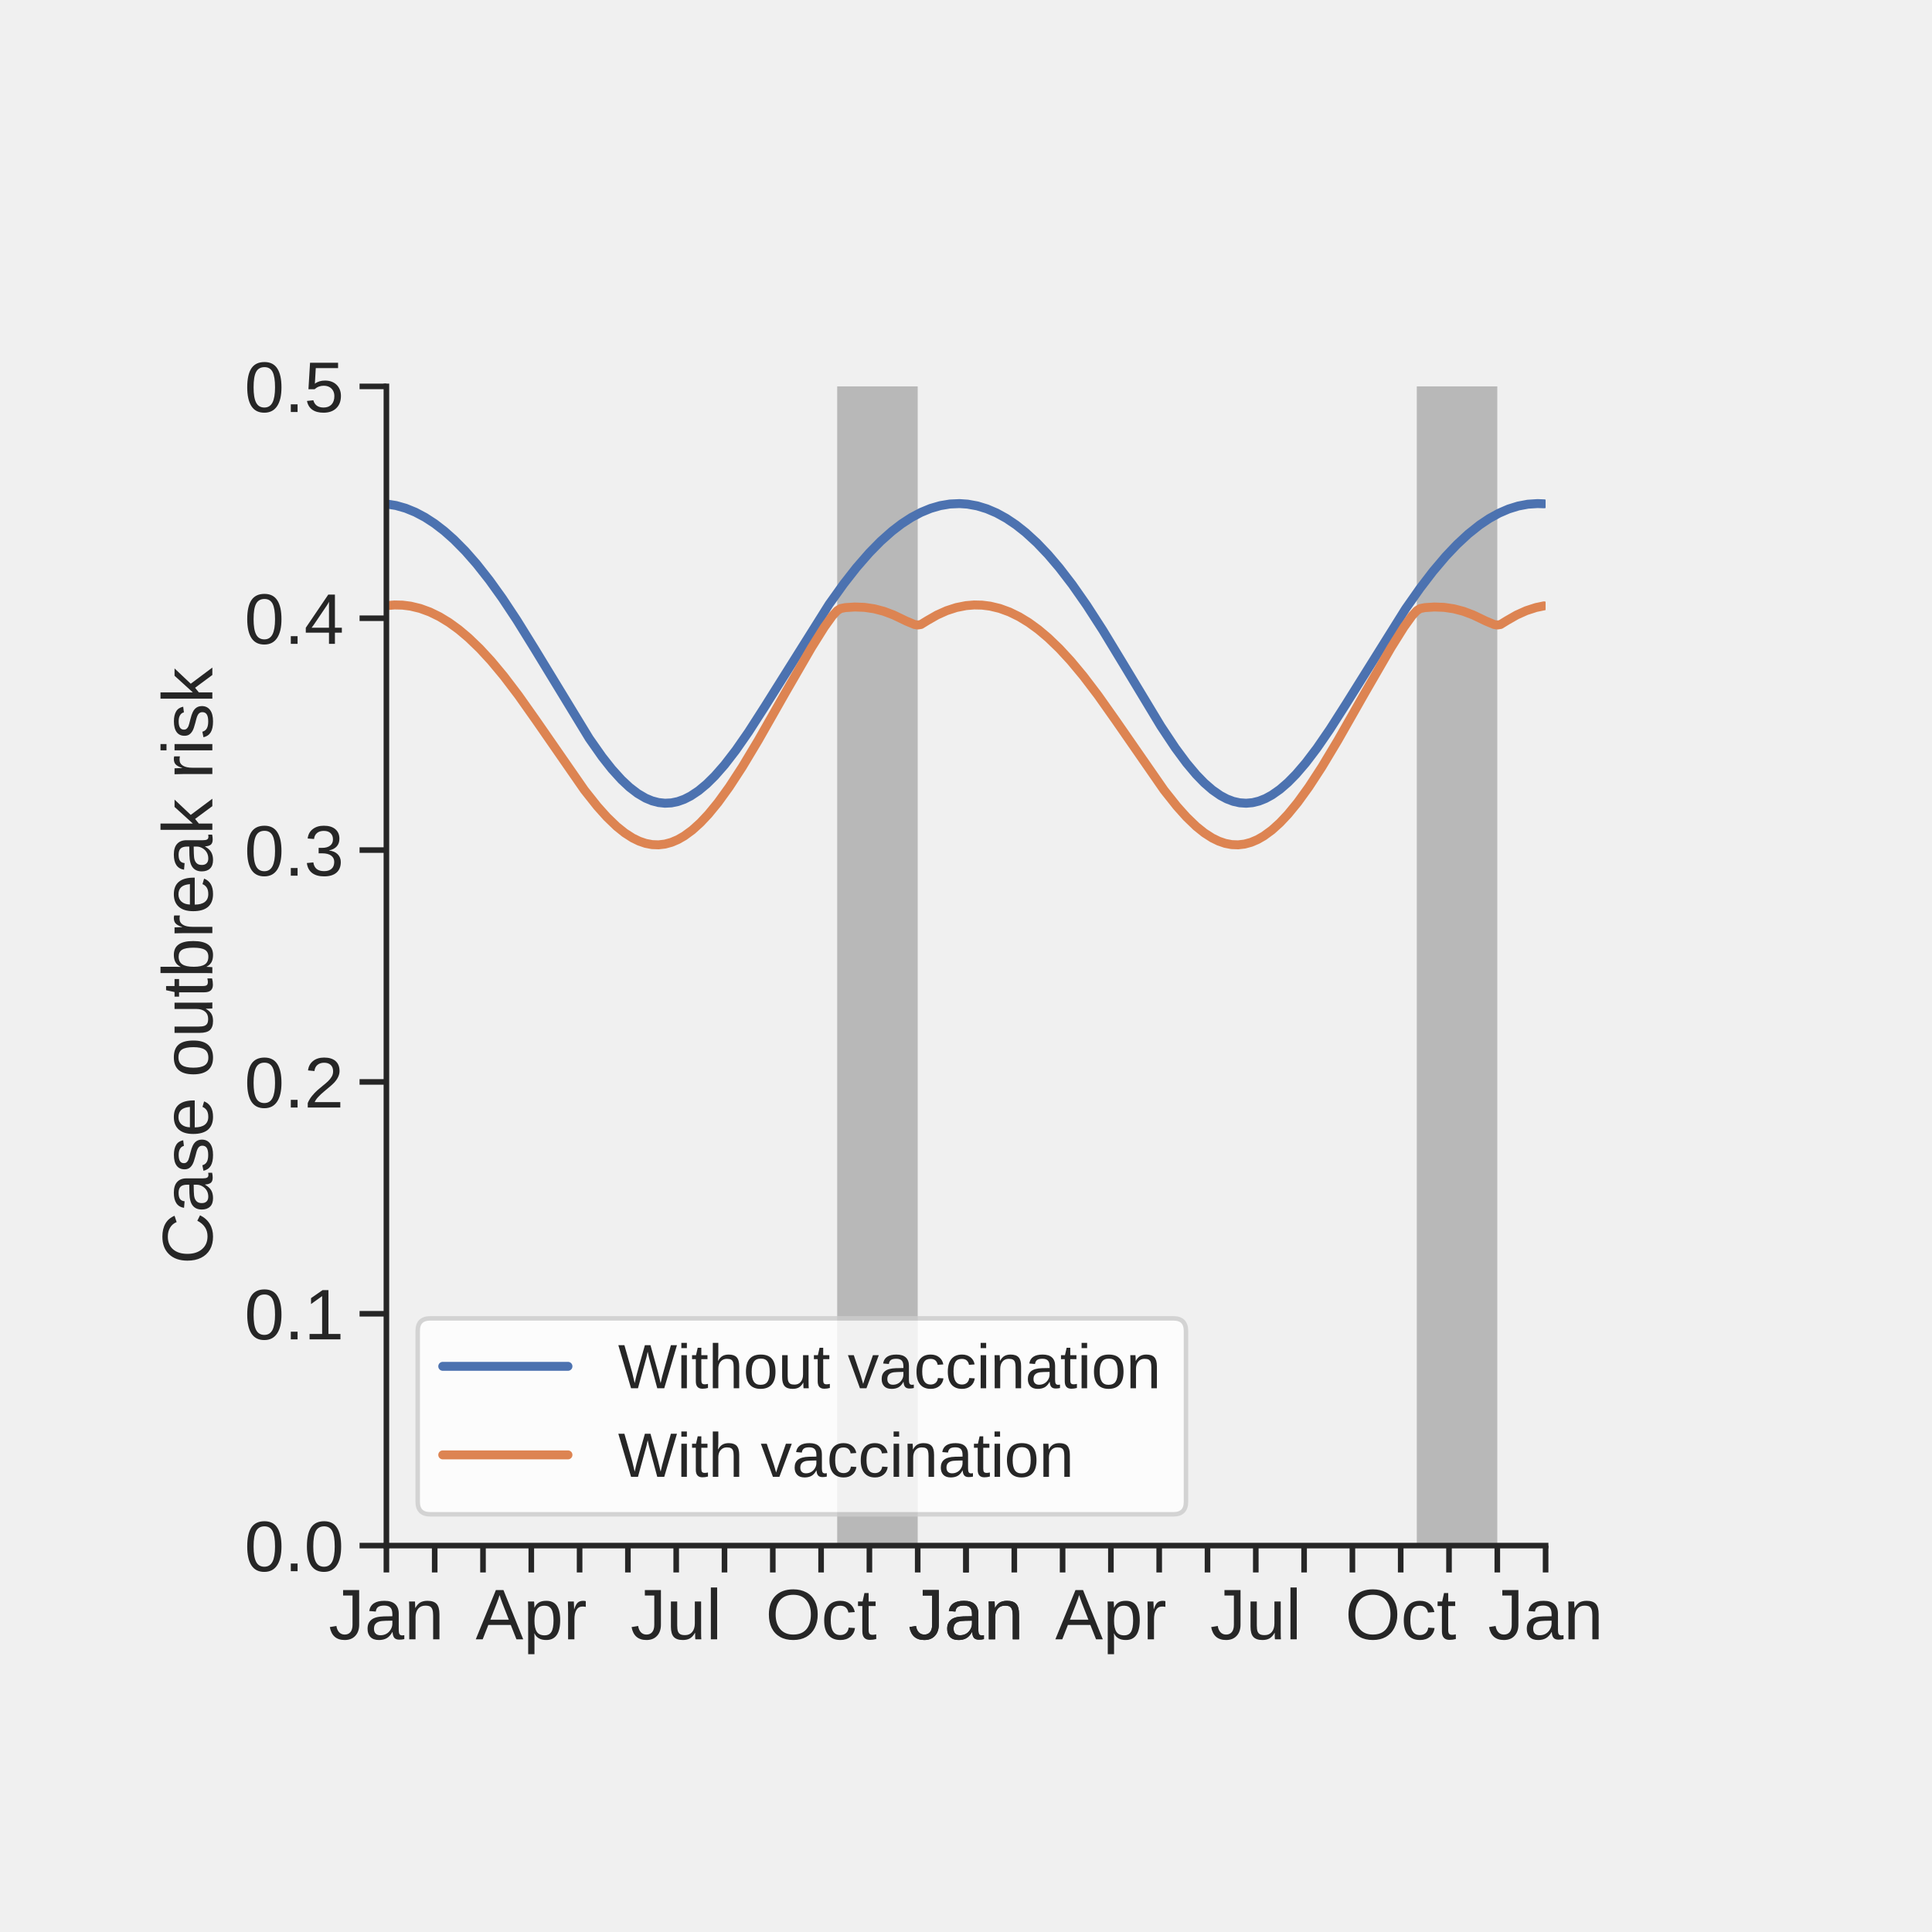
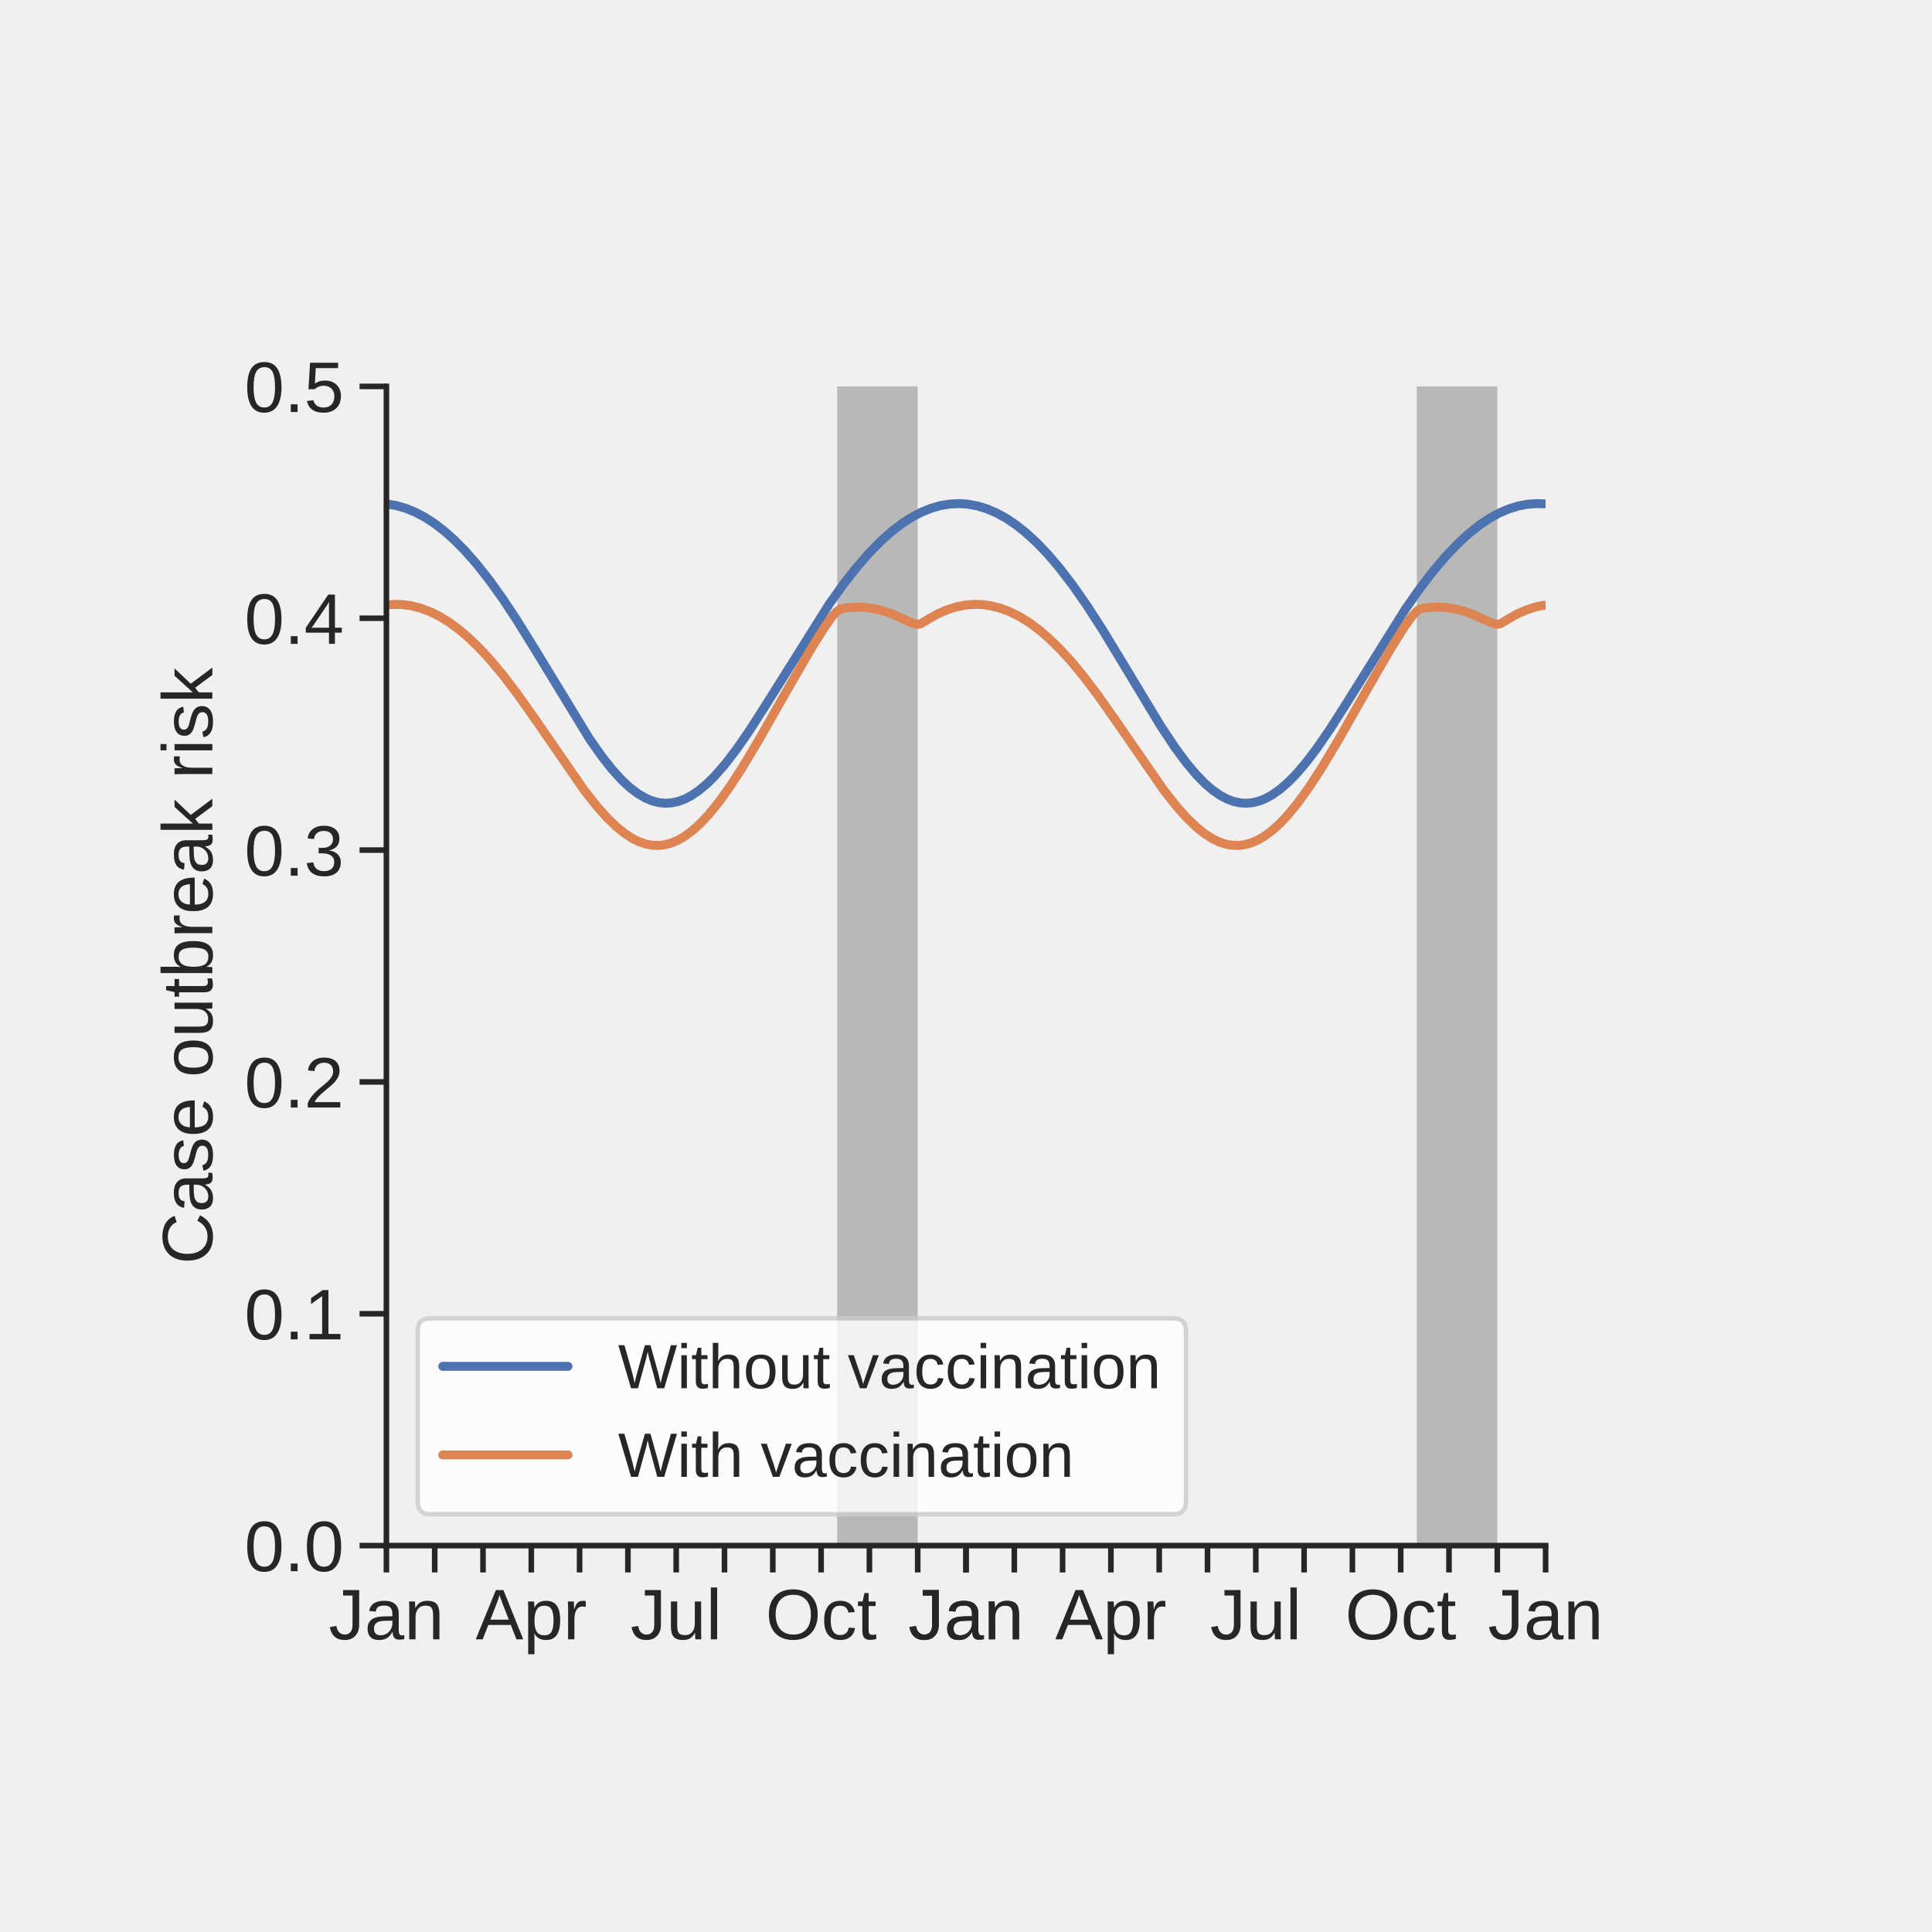
<svg xmlns="http://www.w3.org/2000/svg" xmlns:xlink="http://www.w3.org/1999/xlink" width="432pt" height="432pt" viewBox="0 0 432 432" version="1.1">
  <defs>
    <style type="text/css">*{stroke-linejoin: round; stroke-linecap: butt}</style>
  </defs>
  <g id="figure_1">
    <g id="patch_1">
      <path d="M 0 432  L 432 432  L 432 0  L 0 0  L 0 432  z " style="fill: none" />
    </g>
    <g id="axes_1">
      <g id="patch_2">
        <path d="M 86.4 345.6  L 345.6 345.6  L 345.6 86.4  L 86.4 86.4  L 86.4 345.6  z " style="fill: none" />
      </g>
      <g id="matplotlib.axis_1">
        <g id="xtick_1">
          <g id="line2d_1">
            <defs>
-               <path id="m17cc0b61b6" d="M 0 0  L 0 6  " style="stroke: #262626; stroke-width: 1.25" />
+               <path id="m203dcc2178" d="M 0 0  L 0 6  " style="stroke: #262626; stroke-width: 1.25" />
            </defs>
            <g>
-               <use xlink:href="#m17cc0b61b6" x="86.4" y="345.6" style="fill: #262626; stroke: #262626; stroke-width: 1.25" />
+               <use xlink:href="#m203dcc2178" x="86.4" y="345.6" style="fill: #262626; stroke: #262626; stroke-width: 1.25" />
            </g>
          </g>
          <g id="text_1">
            <text style="fill: #262626; font: 16px 'Arial', 'DejaVu Sans', 'Liberation Sans', 'Bitstream Vera Sans', sans-serif; text-anchor: middle" x="86.4" y="366.553" transform="rotate(-0 86.4 366.5525)">Jan</text>
          </g>
        </g>
        <g id="xtick_2">
          <g id="line2d_2">
            <g>
-               <use xlink:href="#m17cc0b61b6" x="97.2" y="345.6" style="fill: #262626; stroke: #262626; stroke-width: 1.25" />
+               <use xlink:href="#m203dcc2178" x="97.2" y="345.6" style="fill: #262626; stroke: #262626; stroke-width: 1.25" />
            </g>
          </g>
        </g>
        <g id="xtick_3">
          <g id="line2d_3">
            <g>
-               <use xlink:href="#m17cc0b61b6" x="108" y="345.6" style="fill: #262626; stroke: #262626; stroke-width: 1.25" />
+               <use xlink:href="#m203dcc2178" x="108" y="345.6" style="fill: #262626; stroke: #262626; stroke-width: 1.25" />
            </g>
          </g>
        </g>
        <g id="xtick_4">
          <g id="line2d_4">
            <g>
-               <use xlink:href="#m17cc0b61b6" x="118.8" y="345.6" style="fill: #262626; stroke: #262626; stroke-width: 1.25" />
+               <use xlink:href="#m203dcc2178" x="118.8" y="345.6" style="fill: #262626; stroke: #262626; stroke-width: 1.25" />
            </g>
          </g>
          <g id="text_2">
            <text style="fill: #262626; font: 16px 'Arial', 'DejaVu Sans', 'Liberation Sans', 'Bitstream Vera Sans', sans-serif; text-anchor: middle" x="118.8" y="366.553" transform="rotate(-0 118.8 366.5525)">Apr</text>
          </g>
        </g>
        <g id="xtick_5">
          <g id="line2d_5">
            <g>
-               <use xlink:href="#m17cc0b61b6" x="129.6" y="345.6" style="fill: #262626; stroke: #262626; stroke-width: 1.25" />
+               <use xlink:href="#m203dcc2178" x="129.6" y="345.6" style="fill: #262626; stroke: #262626; stroke-width: 1.25" />
            </g>
          </g>
        </g>
        <g id="xtick_6">
          <g id="line2d_6">
            <g>
-               <use xlink:href="#m17cc0b61b6" x="140.4" y="345.6" style="fill: #262626; stroke: #262626; stroke-width: 1.25" />
+               <use xlink:href="#m203dcc2178" x="140.4" y="345.6" style="fill: #262626; stroke: #262626; stroke-width: 1.25" />
            </g>
          </g>
        </g>
        <g id="xtick_7">
          <g id="line2d_7">
            <g>
-               <use xlink:href="#m17cc0b61b6" x="151.2" y="345.6" style="fill: #262626; stroke: #262626; stroke-width: 1.25" />
+               <use xlink:href="#m203dcc2178" x="151.2" y="345.6" style="fill: #262626; stroke: #262626; stroke-width: 1.25" />
            </g>
          </g>
          <g id="text_3">
            <text style="fill: #262626; font: 16px 'Arial', 'DejaVu Sans', 'Liberation Sans', 'Bitstream Vera Sans', sans-serif; text-anchor: middle" x="151.2" y="366.553" transform="rotate(-0 151.2 366.5525)">Jul</text>
          </g>
        </g>
        <g id="xtick_8">
          <g id="line2d_8">
            <g>
-               <use xlink:href="#m17cc0b61b6" x="162" y="345.6" style="fill: #262626; stroke: #262626; stroke-width: 1.25" />
+               <use xlink:href="#m203dcc2178" x="162" y="345.6" style="fill: #262626; stroke: #262626; stroke-width: 1.25" />
            </g>
          </g>
        </g>
        <g id="xtick_9">
          <g id="line2d_9">
            <g>
-               <use xlink:href="#m17cc0b61b6" x="172.8" y="345.6" style="fill: #262626; stroke: #262626; stroke-width: 1.25" />
+               <use xlink:href="#m203dcc2178" x="172.8" y="345.6" style="fill: #262626; stroke: #262626; stroke-width: 1.25" />
            </g>
          </g>
        </g>
        <g id="xtick_10">
          <g id="line2d_10">
            <g>
-               <use xlink:href="#m17cc0b61b6" x="183.6" y="345.6" style="fill: #262626; stroke: #262626; stroke-width: 1.25" />
+               <use xlink:href="#m203dcc2178" x="183.6" y="345.6" style="fill: #262626; stroke: #262626; stroke-width: 1.25" />
            </g>
          </g>
          <g id="text_4">
            <text style="fill: #262626; font: 16px 'Arial', 'DejaVu Sans', 'Liberation Sans', 'Bitstream Vera Sans', sans-serif; text-anchor: middle" x="183.6" y="366.553" transform="rotate(-0 183.6 366.5525)">Oct</text>
          </g>
        </g>
        <g id="xtick_11">
          <g id="line2d_11">
            <g>
-               <use xlink:href="#m17cc0b61b6" x="194.4" y="345.6" style="fill: #262626; stroke: #262626; stroke-width: 1.25" />
+               <use xlink:href="#m203dcc2178" x="194.4" y="345.6" style="fill: #262626; stroke: #262626; stroke-width: 1.25" />
            </g>
          </g>
        </g>
        <g id="xtick_12">
          <g id="line2d_12">
            <g>
-               <use xlink:href="#m17cc0b61b6" x="205.2" y="345.6" style="fill: #262626; stroke: #262626; stroke-width: 1.25" />
+               <use xlink:href="#m203dcc2178" x="205.2" y="345.6" style="fill: #262626; stroke: #262626; stroke-width: 1.25" />
            </g>
          </g>
        </g>
        <g id="xtick_13">
          <g id="line2d_13">
            <g>
-               <use xlink:href="#m17cc0b61b6" x="216" y="345.6" style="fill: #262626; stroke: #262626; stroke-width: 1.25" />
+               <use xlink:href="#m203dcc2178" x="216" y="345.6" style="fill: #262626; stroke: #262626; stroke-width: 1.25" />
            </g>
          </g>
          <g id="text_5">
            <text style="fill: #262626; font: 16px 'Arial', 'DejaVu Sans', 'Liberation Sans', 'Bitstream Vera Sans', sans-serif; text-anchor: middle" x="216" y="366.553" transform="rotate(-0 216 366.5525)">Jan</text>
          </g>
        </g>
        <g id="xtick_14">
          <g id="line2d_14">
            <g>
-               <use xlink:href="#m17cc0b61b6" x="216" y="345.6" style="fill: #262626; stroke: #262626; stroke-width: 1.25" />
+               <use xlink:href="#m203dcc2178" x="216" y="345.6" style="fill: #262626; stroke: #262626; stroke-width: 1.25" />
            </g>
          </g>
          <g id="text_6">
            <text style="fill: #262626; font: 16px 'Arial', 'DejaVu Sans', 'Liberation Sans', 'Bitstream Vera Sans', sans-serif; text-anchor: middle" x="216" y="366.553" transform="rotate(-0 216 366.5525)">Jan</text>
          </g>
        </g>
        <g id="xtick_15">
          <g id="line2d_15">
            <g>
-               <use xlink:href="#m17cc0b61b6" x="226.8" y="345.6" style="fill: #262626; stroke: #262626; stroke-width: 1.25" />
+               <use xlink:href="#m203dcc2178" x="226.8" y="345.6" style="fill: #262626; stroke: #262626; stroke-width: 1.25" />
            </g>
          </g>
        </g>
        <g id="xtick_16">
          <g id="line2d_16">
            <g>
-               <use xlink:href="#m17cc0b61b6" x="237.6" y="345.6" style="fill: #262626; stroke: #262626; stroke-width: 1.25" />
+               <use xlink:href="#m203dcc2178" x="237.6" y="345.6" style="fill: #262626; stroke: #262626; stroke-width: 1.25" />
            </g>
          </g>
        </g>
        <g id="xtick_17">
          <g id="line2d_17">
            <g>
-               <use xlink:href="#m17cc0b61b6" x="248.4" y="345.6" style="fill: #262626; stroke: #262626; stroke-width: 1.25" />
+               <use xlink:href="#m203dcc2178" x="248.4" y="345.6" style="fill: #262626; stroke: #262626; stroke-width: 1.25" />
            </g>
          </g>
          <g id="text_7">
            <text style="fill: #262626; font: 16px 'Arial', 'DejaVu Sans', 'Liberation Sans', 'Bitstream Vera Sans', sans-serif; text-anchor: middle" x="248.4" y="366.553" transform="rotate(-0 248.4 366.5525)">Apr</text>
          </g>
        </g>
        <g id="xtick_18">
          <g id="line2d_18">
            <g>
-               <use xlink:href="#m17cc0b61b6" x="259.2" y="345.6" style="fill: #262626; stroke: #262626; stroke-width: 1.25" />
+               <use xlink:href="#m203dcc2178" x="259.2" y="345.6" style="fill: #262626; stroke: #262626; stroke-width: 1.25" />
            </g>
          </g>
        </g>
        <g id="xtick_19">
          <g id="line2d_19">
            <g>
-               <use xlink:href="#m17cc0b61b6" x="270" y="345.6" style="fill: #262626; stroke: #262626; stroke-width: 1.25" />
+               <use xlink:href="#m203dcc2178" x="270" y="345.6" style="fill: #262626; stroke: #262626; stroke-width: 1.25" />
            </g>
          </g>
        </g>
        <g id="xtick_20">
          <g id="line2d_20">
            <g>
-               <use xlink:href="#m17cc0b61b6" x="280.8" y="345.6" style="fill: #262626; stroke: #262626; stroke-width: 1.25" />
+               <use xlink:href="#m203dcc2178" x="280.8" y="345.6" style="fill: #262626; stroke: #262626; stroke-width: 1.25" />
            </g>
          </g>
          <g id="text_8">
            <text style="fill: #262626; font: 16px 'Arial', 'DejaVu Sans', 'Liberation Sans', 'Bitstream Vera Sans', sans-serif; text-anchor: middle" x="280.8" y="366.553" transform="rotate(-0 280.8 366.5525)">Jul</text>
          </g>
        </g>
        <g id="xtick_21">
          <g id="line2d_21">
            <g>
-               <use xlink:href="#m17cc0b61b6" x="291.6" y="345.6" style="fill: #262626; stroke: #262626; stroke-width: 1.25" />
+               <use xlink:href="#m203dcc2178" x="291.6" y="345.6" style="fill: #262626; stroke: #262626; stroke-width: 1.25" />
            </g>
          </g>
        </g>
        <g id="xtick_22">
          <g id="line2d_22">
            <g>
-               <use xlink:href="#m17cc0b61b6" x="302.4" y="345.6" style="fill: #262626; stroke: #262626; stroke-width: 1.25" />
+               <use xlink:href="#m203dcc2178" x="302.4" y="345.6" style="fill: #262626; stroke: #262626; stroke-width: 1.25" />
            </g>
          </g>
        </g>
        <g id="xtick_23">
          <g id="line2d_23">
            <g>
-               <use xlink:href="#m17cc0b61b6" x="313.2" y="345.6" style="fill: #262626; stroke: #262626; stroke-width: 1.25" />
+               <use xlink:href="#m203dcc2178" x="313.2" y="345.6" style="fill: #262626; stroke: #262626; stroke-width: 1.25" />
            </g>
          </g>
          <g id="text_9">
            <text style="fill: #262626; font: 16px 'Arial', 'DejaVu Sans', 'Liberation Sans', 'Bitstream Vera Sans', sans-serif; text-anchor: middle" x="313.2" y="366.553" transform="rotate(-0 313.2 366.5525)">Oct</text>
          </g>
        </g>
        <g id="xtick_24">
          <g id="line2d_24">
            <g>
-               <use xlink:href="#m17cc0b61b6" x="324" y="345.6" style="fill: #262626; stroke: #262626; stroke-width: 1.25" />
+               <use xlink:href="#m203dcc2178" x="324" y="345.6" style="fill: #262626; stroke: #262626; stroke-width: 1.25" />
            </g>
          </g>
        </g>
        <g id="xtick_25">
          <g id="line2d_25">
            <g>
-               <use xlink:href="#m17cc0b61b6" x="334.8" y="345.6" style="fill: #262626; stroke: #262626; stroke-width: 1.25" />
+               <use xlink:href="#m203dcc2178" x="334.8" y="345.6" style="fill: #262626; stroke: #262626; stroke-width: 1.25" />
            </g>
          </g>
        </g>
        <g id="xtick_26">
          <g id="line2d_26">
            <g>
-               <use xlink:href="#m17cc0b61b6" x="345.6" y="345.6" style="fill: #262626; stroke: #262626; stroke-width: 1.25" />
+               <use xlink:href="#m203dcc2178" x="345.6" y="345.6" style="fill: #262626; stroke: #262626; stroke-width: 1.25" />
            </g>
          </g>
          <g id="text_10">
            <text style="fill: #262626; font: 16px 'Arial', 'DejaVu Sans', 'Liberation Sans', 'Bitstream Vera Sans', sans-serif; text-anchor: middle" x="345.6" y="366.553" transform="rotate(-0 345.6 366.5525)">Jan</text>
          </g>
        </g>
        <g id="text_11">
          <text style="fill: #262626; font: 16px 'Arial', 'DejaVu Sans', 'Liberation Sans', 'Bitstream Vera Sans', sans-serif; text-anchor: middle" x="216" y="385.185" transform="rotate(-0 216 385.185)"> </text>
        </g>
      </g>
      <g id="matplotlib.axis_2">
        <g id="ytick_1">
          <g id="line2d_27">
            <defs>
-               <path id="mb13262157a" d="M 0 0  L -6 0  " style="stroke: #262626; stroke-width: 1.25" />
+               <path id="m8d4b8c9076" d="M 0 0  L -6 0  " style="stroke: #262626; stroke-width: 1.25" />
            </defs>
            <g>
-               <use xlink:href="#mb13262157a" x="86.4" y="345.6" style="fill: #262626; stroke: #262626; stroke-width: 1.25" />
+               <use xlink:href="#m8d4b8c9076" x="86.4" y="345.6" style="fill: #262626; stroke: #262626; stroke-width: 1.25" />
            </g>
          </g>
          <g id="text_12">
            <text style="fill: #262626; font: 16px 'Arial', 'DejaVu Sans', 'Liberation Sans', 'Bitstream Vera Sans', sans-serif; text-anchor: end" x="76.9" y="351.326" transform="rotate(-0 76.9 351.3263)">0.0</text>
          </g>
        </g>
        <g id="ytick_2">
          <g id="line2d_28">
            <g>
-               <use xlink:href="#mb13262157a" x="86.4" y="293.76" style="fill: #262626; stroke: #262626; stroke-width: 1.25" />
+               <use xlink:href="#m8d4b8c9076" x="86.4" y="293.76" style="fill: #262626; stroke: #262626; stroke-width: 1.25" />
            </g>
          </g>
          <g id="text_13">
            <text style="fill: #262626; font: 16px 'Arial', 'DejaVu Sans', 'Liberation Sans', 'Bitstream Vera Sans', sans-serif; text-anchor: end" x="76.9" y="299.486" transform="rotate(-0 76.9 299.4862)">0.1</text>
          </g>
        </g>
        <g id="ytick_3">
          <g id="line2d_29">
            <g>
-               <use xlink:href="#mb13262157a" x="86.4" y="241.92" style="fill: #262626; stroke: #262626; stroke-width: 1.25" />
+               <use xlink:href="#m8d4b8c9076" x="86.4" y="241.92" style="fill: #262626; stroke: #262626; stroke-width: 1.25" />
            </g>
          </g>
          <g id="text_14">
            <text style="fill: #262626; font: 16px 'Arial', 'DejaVu Sans', 'Liberation Sans', 'Bitstream Vera Sans', sans-serif; text-anchor: end" x="76.9" y="247.646" transform="rotate(-0 76.9 247.6463)">0.2</text>
          </g>
        </g>
        <g id="ytick_4">
          <g id="line2d_30">
            <g>
-               <use xlink:href="#mb13262157a" x="86.4" y="190.08" style="fill: #262626; stroke: #262626; stroke-width: 1.25" />
+               <use xlink:href="#m8d4b8c9076" x="86.4" y="190.08" style="fill: #262626; stroke: #262626; stroke-width: 1.25" />
            </g>
          </g>
          <g id="text_15">
            <text style="fill: #262626; font: 16px 'Arial', 'DejaVu Sans', 'Liberation Sans', 'Bitstream Vera Sans', sans-serif; text-anchor: end" x="76.9" y="195.806" transform="rotate(-0 76.9 195.8063)">0.3</text>
          </g>
        </g>
        <g id="ytick_5">
          <g id="line2d_31">
            <g>
-               <use xlink:href="#mb13262157a" x="86.4" y="138.24" style="fill: #262626; stroke: #262626; stroke-width: 1.25" />
+               <use xlink:href="#m8d4b8c9076" x="86.4" y="138.24" style="fill: #262626; stroke: #262626; stroke-width: 1.25" />
            </g>
          </g>
          <g id="text_16">
            <text style="fill: #262626; font: 16px 'Arial', 'DejaVu Sans', 'Liberation Sans', 'Bitstream Vera Sans', sans-serif; text-anchor: end" x="76.9" y="143.966" transform="rotate(-0 76.9 143.9663)">0.4</text>
          </g>
        </g>
        <g id="ytick_6">
          <g id="line2d_32">
            <g>
-               <use xlink:href="#mb13262157a" x="86.4" y="86.4" style="fill: #262626; stroke: #262626; stroke-width: 1.25" />
+               <use xlink:href="#m8d4b8c9076" x="86.4" y="86.4" style="fill: #262626; stroke: #262626; stroke-width: 1.25" />
            </g>
          </g>
          <g id="text_17">
            <text style="fill: #262626; font: 16px 'Arial', 'DejaVu Sans', 'Liberation Sans', 'Bitstream Vera Sans', sans-serif; text-anchor: end" x="76.9" y="92.126" transform="rotate(-0 76.9 92.12625)">0.5</text>
          </g>
        </g>
        <g id="text_18">
          <text style="fill: #262626; font: 16px 'Arial', 'DejaVu Sans', 'Liberation Sans', 'Bitstream Vera Sans', sans-serif; text-anchor: middle" x="47.48" y="216" transform="rotate(-90 47.48 216)">Case outbreak risk</text>
        </g>
      </g>
      <g id="PolyCollection_1">
        <defs>
-           <path id="m99ee9ef6b7" d="M 205.2 -86.4  L 187.2 -86.4  L 187.2 -345.6  L 205.2 -345.6  L 205.2 -345.6  L 205.2 -86.4  z " />
+           <path id="m6e36ce7932" d="M 205.2 -86.4  L 187.2 -86.4  L 187.2 -345.6  L 205.2 -345.6  L 205.2 -345.6  L 205.2 -86.4  z " />
        </defs>
-         <g clip-path="url(#pfcde716602)">
-           <use xlink:href="#m99ee9ef6b7" x="0" y="432" style="fill: #808080; fill-opacity: 0.5" />
+         <g clip-path="url(#p95bbc76ecd)">
+           <use xlink:href="#m6e36ce7932" x="0" y="432" style="fill: #808080; fill-opacity: 0.5" />
        </g>
      </g>
      <g id="PolyCollection_2">
        <defs>
-           <path id="meae044b2a5" d="M 334.8 -86.4  L 316.8 -86.4  L 316.8 -345.6  L 334.8 -345.6  L 334.8 -345.6  L 334.8 -86.4  z " />
+           <path id="m89fee7d4f3" d="M 334.8 -86.4  L 316.8 -86.4  L 316.8 -345.6  L 334.8 -345.6  L 334.8 -345.6  L 334.8 -86.4  z " />
        </defs>
-         <g clip-path="url(#pfcde716602)">
-           <use xlink:href="#meae044b2a5" x="0" y="432" style="fill: #808080; fill-opacity: 0.5" />
+         <g clip-path="url(#p95bbc76ecd)">
+           <use xlink:href="#m89fee7d4f3" x="0" y="432" style="fill: #808080; fill-opacity: 0.5" />
        </g>
      </g>
      <g id="line2d_33">
-         <path d="M 86.4 112.687  L 88.56 113.036  L 90.72 113.651  L 92.88 114.533  L 95.04 115.678  L 97.2 117.085  L 99.36 118.751  L 101.52 120.669  L 104.04 123.219  L 106.56 126.091  L 109.44 129.744  L 112.32 133.758  L 115.56 138.648  L 119.52 145.034  L 131.76 165.124  L 134.64 169.223  L 136.8 171.961  L 138.96 174.347  L 140.76 176.032  L 142.56 177.412  L 144.36 178.469  L 145.8 179.07  L 147.24 179.449  L 148.68 179.602  L 150.12 179.529  L 151.56 179.232  L 153 178.715  L 154.44 177.985  L 156.24 176.784  L 158.04 175.282  L 159.84 173.502  L 162 171.039  L 164.52 167.775  L 167.4 163.636  L 171 158.032  L 185.4 135.1  L 188.64 130.572  L 191.52 126.897  L 194.4 123.593  L 196.92 121.029  L 199.44 118.787  L 201.6 117.13  L 203.76 115.725  L 205.92 114.577  L 208.08 113.687  L 210.24 113.061  L 212.4 112.699  L 214.56 112.603  L 216.36 112.727  L 218.52 113.12  L 220.68 113.78  L 222.84 114.705  L 225 115.895  L 227.16 117.345  L 229.32 119.053  L 231.84 121.364  L 234.36 124.007  L 236.88 126.968  L 239.76 130.715  L 243 135.348  L 246.6 140.926  L 251.28 148.64  L 259.56 162.357  L 262.8 167.231  L 265.32 170.633  L 267.48 173.201  L 269.28 175.056  L 271.08 176.621  L 272.88 177.875  L 274.32 178.64  L 275.76 179.186  L 277.2 179.508  L 278.64 179.605  L 280.08 179.476  L 281.52 179.124  L 282.96 178.553  L 284.4 177.77  L 286.2 176.507  L 288 174.947  L 289.8 173.115  L 291.96 170.596  L 294.48 167.279  L 297.36 163.093  L 300.96 157.454  L 314.28 136.156  L 317.52 131.544  L 320.4 127.783  L 323.28 124.382  L 325.8 121.729  L 328.32 119.394  L 330.84 117.389  L 333 115.942  L 335.16 114.75  L 337.32 113.817  L 339.48 113.147  L 341.64 112.741  L 343.8 112.601  L 345.24 112.655  L 345.24 112.655  " clip-path="url(#pfcde716602)" style="fill: none; stroke: #4c72b0; stroke-width: 2; stroke-linecap: round" />
+         <path d="M 86.4 112.687  L 88.56 113.036  L 90.72 113.651  L 92.88 114.533  L 95.04 115.678  L 97.2 117.085  L 99.36 118.751  L 101.52 120.669  L 104.04 123.219  L 106.56 126.091  L 109.44 129.744  L 112.32 133.758  L 115.56 138.648  L 119.52 145.034  L 131.76 165.124  L 134.64 169.223  L 136.8 171.961  L 138.96 174.347  L 140.76 176.032  L 142.56 177.412  L 144.36 178.469  L 145.8 179.07  L 147.24 179.449  L 148.68 179.602  L 150.12 179.529  L 151.56 179.232  L 153 178.715  L 154.44 177.985  L 156.24 176.784  L 158.04 175.282  L 159.84 173.502  L 162 171.039  L 164.52 167.775  L 167.4 163.636  L 171 158.032  L 185.4 135.1  L 188.64 130.572  L 191.52 126.897  L 194.4 123.593  L 196.92 121.029  L 199.44 118.787  L 201.6 117.13  L 203.76 115.725  L 205.92 114.577  L 208.08 113.687  L 210.24 113.061  L 212.4 112.699  L 214.56 112.603  L 216.36 112.727  L 218.52 113.12  L 220.68 113.78  L 222.84 114.705  L 225 115.895  L 227.16 117.345  L 229.32 119.053  L 231.84 121.364  L 234.36 124.007  L 236.88 126.968  L 239.76 130.715  L 243 135.348  L 246.6 140.926  L 251.28 148.64  L 259.56 162.357  L 262.8 167.231  L 265.32 170.633  L 267.48 173.201  L 269.28 175.056  L 271.08 176.621  L 272.88 177.875  L 274.32 178.64  L 275.76 179.186  L 277.2 179.508  L 278.64 179.605  L 280.08 179.476  L 281.52 179.124  L 282.96 178.553  L 284.4 177.77  L 286.2 176.507  L 288 174.947  L 289.8 173.115  L 291.96 170.596  L 294.48 167.279  L 297.36 163.093  L 300.96 157.454  L 314.28 136.156  L 317.52 131.544  L 320.4 127.783  L 323.28 124.382  L 325.8 121.729  L 328.32 119.394  L 330.84 117.389  L 333 115.942  L 335.16 114.75  L 337.32 113.817  L 339.48 113.147  L 341.64 112.741  L 343.8 112.601  L 345.24 112.655  L 345.24 112.655  " clip-path="url(#p95bbc76ecd)" style="fill: none; stroke: #4c72b0; stroke-width: 2; stroke-linecap: round" />
      </g>
      <g id="line2d_34">
-         <path d="M 86.4 135.419  L 88.2 135.269  L 90 135.308  L 91.8 135.534  L 93.96 136.054  L 96.12 136.843  L 98.28 137.897  L 100.44 139.213  L 102.6 140.785  L 104.76 142.606  L 107.28 145.031  L 109.8 147.761  L 112.68 151.22  L 115.92 155.481  L 119.88 161.087  L 130.68 176.665  L 133.56 180.294  L 135.72 182.705  L 137.88 184.786  L 139.68 186.232  L 141.48 187.387  L 142.92 188.087  L 144.36 188.578  L 145.8 188.854  L 147.24 188.909  L 148.68 188.742  L 150.12 188.353  L 151.56 187.745  L 153 186.922  L 154.8 185.602  L 156.6 183.976  L 158.4 182.064  L 160.56 179.428  L 163.08 175.943  L 165.96 171.522  L 169.56 165.523  L 175.68 154.765  L 181.44 144.816  L 184.32 140.22  L 186.12 137.717  L 187.2 136.559  L 187.92 136.082  L 189 135.865  L 191.16 135.726  L 193.32 135.809  L 195.48 136.127  L 197.64 136.693  L 199.8 137.507  L 202.68 138.885  L 204.48 139.637  L 205.2 139.759  L 205.92 139.639  L 207.36 138.753  L 209.52 137.517  L 211.68 136.547  L 213.84 135.848  L 216 135.419  L 217.8 135.269  L 219.6 135.308  L 221.4 135.534  L 223.56 136.054  L 225.72 136.843  L 227.88 137.897  L 230.04 139.213  L 232.2 140.785  L 234.36 142.606  L 236.88 145.031  L 239.4 147.761  L 242.28 151.22  L 245.52 155.481  L 249.48 161.087  L 260.28 176.665  L 263.16 180.294  L 265.32 182.705  L 267.48 184.786  L 269.28 186.232  L 271.08 187.387  L 272.52 188.087  L 273.96 188.578  L 275.4 188.854  L 276.84 188.909  L 278.28 188.742  L 279.72 188.353  L 281.16 187.745  L 282.6 186.922  L 284.4 185.602  L 286.2 183.976  L 288 182.064  L 290.16 179.428  L 292.68 175.943  L 295.56 171.522  L 299.16 165.523  L 305.28 154.765  L 311.04 144.816  L 313.92 140.22  L 315.72 137.717  L 316.8 136.559  L 317.52 136.082  L 318.6 135.865  L 320.76 135.726  L 322.92 135.809  L 325.08 136.127  L 327.24 136.693  L 329.4 137.507  L 332.28 138.885  L 334.08 139.637  L 334.8 139.759  L 335.52 139.639  L 336.96 138.753  L 339.12 137.517  L 341.28 136.547  L 343.44 135.848  L 345.24 135.472  L 345.24 135.472  " clip-path="url(#pfcde716602)" style="fill: none; stroke: #dd8452; stroke-width: 2; stroke-linecap: round" />
+         <path d="M 86.4 135.277  L 88.2 135.136  L 90 135.183  L 91.8 135.419  L 93.96 135.95  L 96.12 136.751  L 98.28 137.817  L 100.44 139.145  L 102.6 140.73  L 104.76 142.563  L 107.28 145.003  L 109.8 147.747  L 112.68 151.223  L 115.92 155.502  L 119.88 161.13  L 130.68 176.76  L 133.56 180.4  L 135.72 182.818  L 137.88 184.906  L 139.68 186.357  L 141.48 187.516  L 142.92 188.219  L 144.36 188.713  L 145.8 188.99  L 147.24 189.047  L 148.68 188.881  L 150.12 188.493  L 151.56 187.886  L 153 187.063  L 154.8 185.743  L 156.6 184.116  L 158.4 182.202  L 160.56 179.565  L 163.08 176.078  L 165.96 171.653  L 169.56 165.648  L 175.68 154.881  L 181.44 144.921  L 184.32 140.32  L 186.12 137.811  L 187.2 136.647  L 187.92 136.163  L 189 135.931  L 191.16 135.759  L 193.32 135.808  L 195.48 136.092  L 197.64 136.624  L 199.8 137.404  L 202.68 138.737  L 204.48 139.465  L 205.2 139.581  L 205.92 139.459  L 207.36 138.576  L 209.52 137.348  L 211.68 136.387  L 213.84 135.696  L 216 135.277  L 217.8 135.136  L 219.6 135.183  L 221.4 135.419  L 223.56 135.95  L 225.72 136.751  L 227.88 137.817  L 230.04 139.145  L 232.2 140.73  L 234.36 142.563  L 236.88 145.003  L 239.4 147.747  L 242.28 151.223  L 245.52 155.502  L 249.48 161.13  L 260.28 176.76  L 263.16 180.4  L 265.32 182.818  L 267.48 184.906  L 269.28 186.357  L 271.08 187.516  L 272.52 188.219  L 273.96 188.713  L 275.4 188.99  L 276.84 189.047  L 278.28 188.881  L 279.72 188.493  L 281.16 187.886  L 282.6 187.063  L 284.4 185.743  L 286.2 184.116  L 288 182.202  L 290.16 179.565  L 292.68 176.078  L 295.56 171.653  L 299.16 165.648  L 305.28 154.881  L 311.04 144.921  L 313.92 140.32  L 315.72 137.811  L 316.8 136.647  L 317.52 136.163  L 318.6 135.931  L 320.76 135.759  L 322.92 135.808  L 325.08 136.092  L 327.24 136.624  L 329.4 137.404  L 332.28 138.737  L 334.08 139.465  L 334.8 139.581  L 335.52 139.459  L 336.96 138.576  L 339.12 137.348  L 341.28 136.387  L 343.44 135.696  L 345.24 135.328  L 345.24 135.328  " clip-path="url(#p95bbc76ecd)" style="fill: none; stroke: #dd8452; stroke-width: 2; stroke-linecap: round" />
      </g>
      <g id="patch_3">
        <path d="M 86.4 345.6  L 86.4 86.4  " style="fill: none; stroke: #262626; stroke-width: 1.25; stroke-linejoin: miter; stroke-linecap: square" />
      </g>
      <g id="patch_4">
        <path d="M 86.4 345.6  L 345.6 345.6  " style="fill: none; stroke: #262626; stroke-width: 1.25; stroke-linejoin: miter; stroke-linecap: square" />
      </g>
      <g id="legend_1">
        <g id="patch_5">
          <path d="M 96.2 338.6  L 262.387 338.6  Q 265.187 338.6 265.187 335.8  L 265.187 297.593  Q 265.187 294.793 262.387 294.793  L 96.2 294.793  Q 93.4 294.793 93.4 297.593  L 93.4 335.8  Q 93.4 338.6 96.2 338.6  z " style="fill: #ffffff; opacity: 0.8; stroke: #cccccc; stroke-linejoin: miter" />
        </g>
        <g id="line2d_35">
          <path d="M 99 305.514  L 113 305.514  L 127 305.514  " style="fill: none; stroke: #4c72b0; stroke-width: 2; stroke-linecap: round" />
        </g>
        <g id="text_19">
          <text style="fill: #262626; font: 14px 'Arial', 'DejaVu Sans', 'Liberation Sans', 'Bitstream Vera Sans', sans-serif; text-anchor: start" x="138.2" y="310.414" transform="rotate(-0 138.2 310.4141)">Without vaccination</text>
        </g>
        <g id="line2d_36">
          <path d="M 99 325.317  L 113 325.317  L 127 325.317  " style="fill: none; stroke: #dd8452; stroke-width: 2; stroke-linecap: round" />
        </g>
        <g id="text_20">
          <text style="fill: #262626; font: 14px 'Arial', 'DejaVu Sans', 'Liberation Sans', 'Bitstream Vera Sans', sans-serif; text-anchor: start" x="138.2" y="330.217" transform="rotate(-0 138.2 330.2175)">With vaccination</text>
        </g>
      </g>
    </g>
  </g>
  <defs>
-     <clipPath id="pfcde716602">
+     <clipPath id="p95bbc76ecd">
      <rect x="86.4" y="86.4" width="259.2" height="259.2" />
    </clipPath>
  </defs>
</svg>
